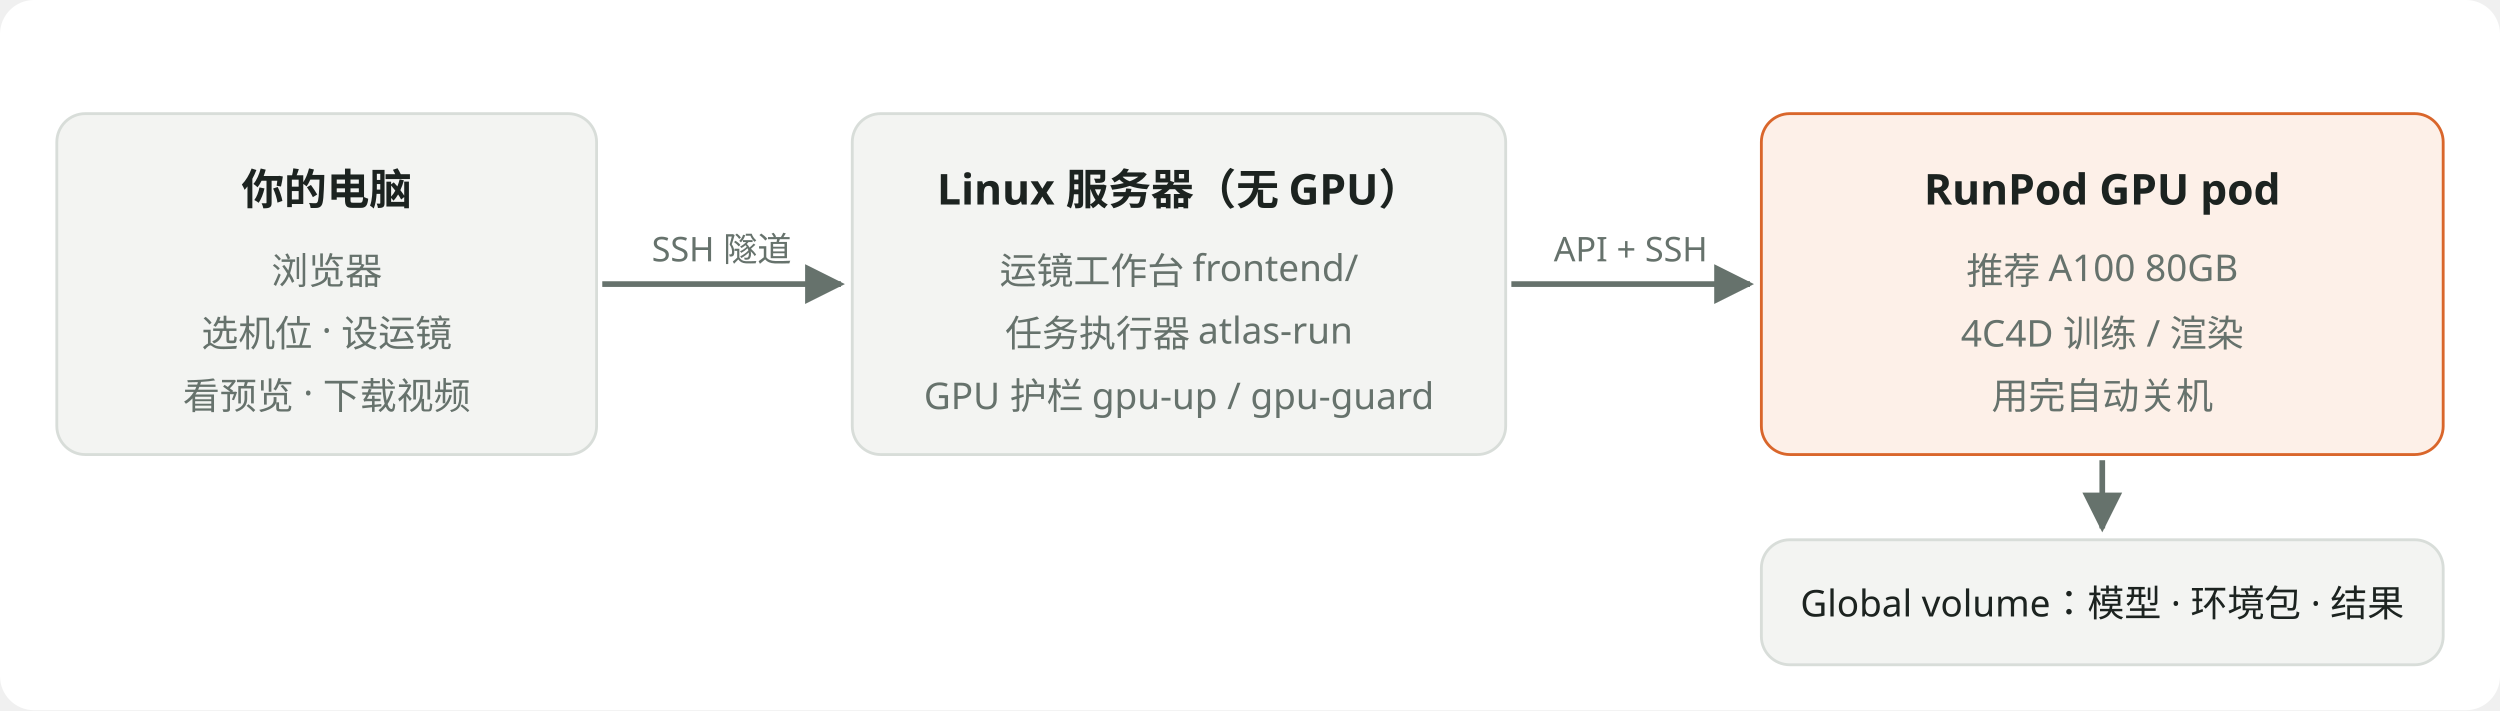
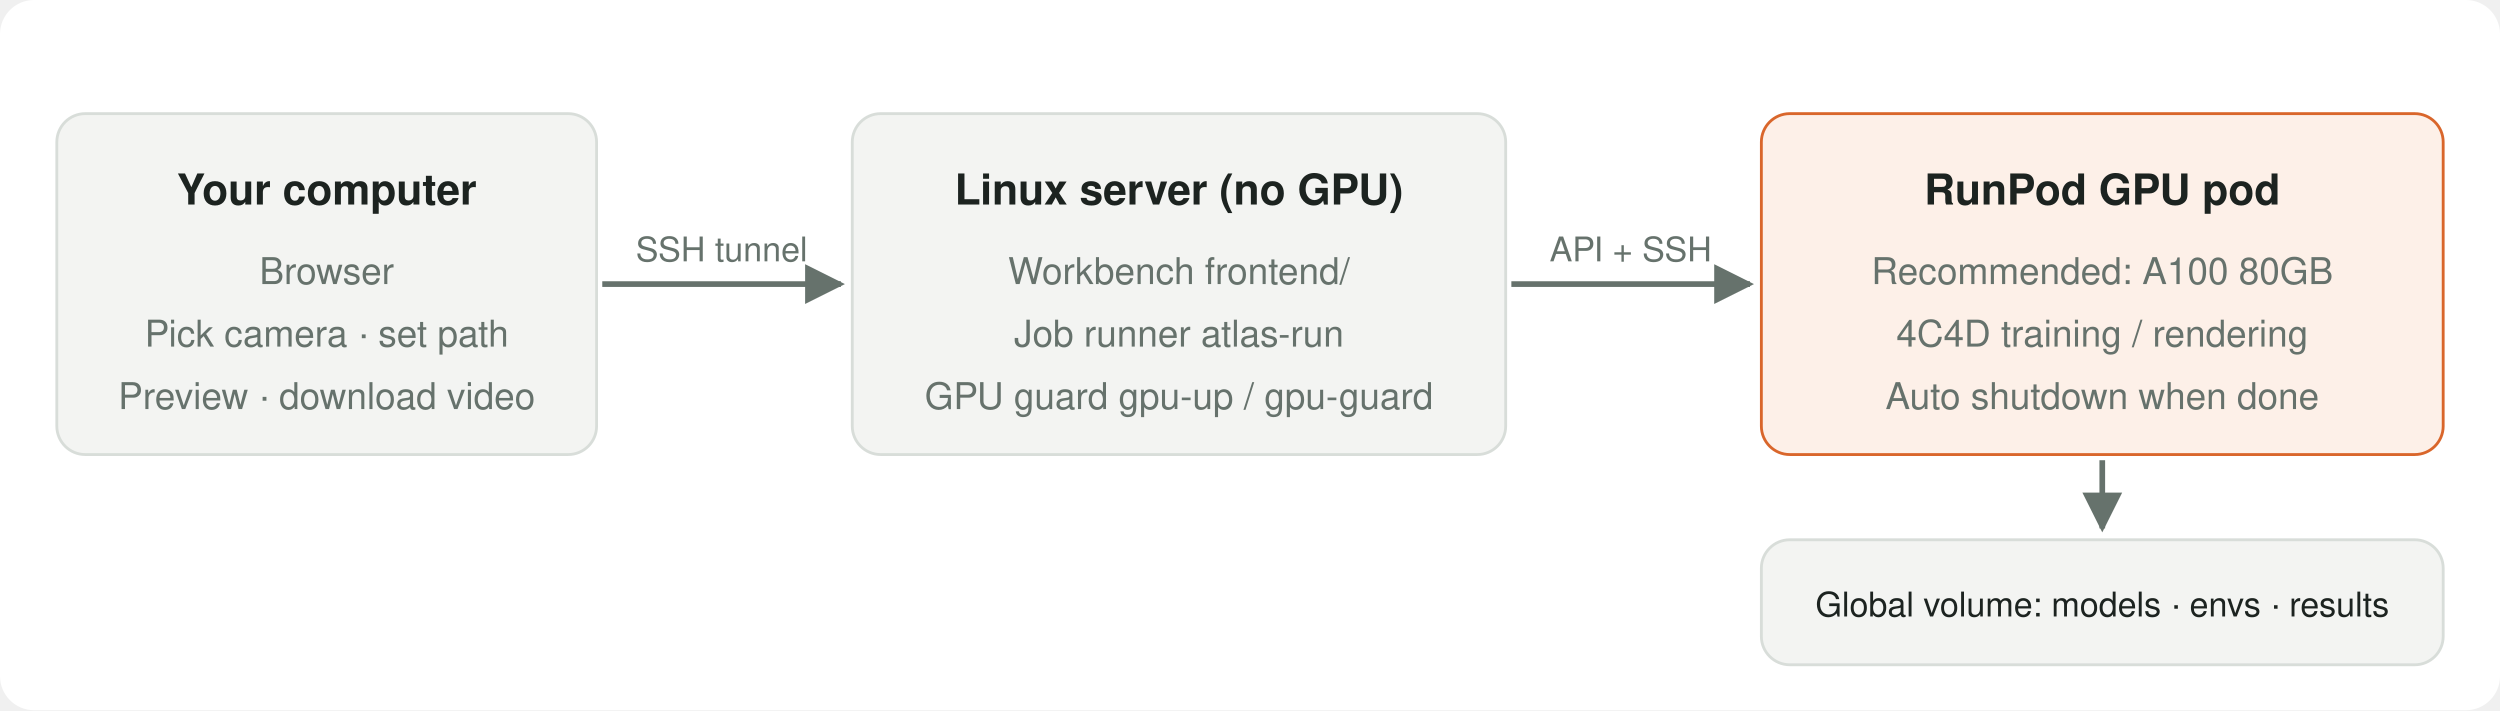
- <svg xmlns="http://www.w3.org/2000/svg" viewBox="0 0 880 250" width="880" height="250" font-family="PingFang SC, Noto Sans SC, Microsoft YaHei, sans-serif">
+ <svg xmlns="http://www.w3.org/2000/svg" viewBox="0 0 880 250" width="880" height="250" font-family="Helvetica, Arial, sans-serif">
  <rect width="880" height="250" rx="12" fill="#ffffff" />
  <defs>
    <marker id="a" viewBox="0 0 10 10" refX="9" refY="5" markerWidth="7" markerHeight="7" orient="auto">
      <path d="M0,0 L10,5 L0,10 z" fill="#66726c" />
    </marker>
  </defs>
  <g font-size="15" fill="#1c2320">
    <rect x="20" y="40" width="190" height="120" rx="10" fill="#f3f4f2" stroke="#d8ddd9" />
-     <text x="115" y="72" text-anchor="middle" font-weight="700">你的电脑</text>
-     <text x="115" y="100" text-anchor="middle" font-size="13" fill="#66726c">浏览器</text>
-     <text x="115" y="122" text-anchor="middle" font-size="13" fill="#66726c">选机位 · 设运镜</text>
-     <text x="115" y="144" text-anchor="middle" font-size="13" fill="#66726c">看预览 · 下载视频</text>
+     <text x="115" y="72" text-anchor="middle" font-weight="700">Your computer</text>
+     <text x="115" y="100" text-anchor="middle" font-size="13" fill="#66726c">Browser</text>
+     <text x="115" y="122" text-anchor="middle" font-size="13" fill="#66726c">Pick camera · set path</text>
+     <text x="115" y="144" text-anchor="middle" font-size="13" fill="#66726c">Preview · download video</text>
    <rect x="300" y="40" width="230" height="120" rx="10" fill="#f3f4f2" stroke="#d8ddd9" />
-     <text x="415" y="72" text-anchor="middle" font-weight="700">Linux 服务器（无 GPU）</text>
-     <text x="415" y="100" text-anchor="middle" font-size="13" fill="#66726c">运镜工作台 frontend/</text>
-     <text x="415" y="122" text-anchor="middle" font-size="13" fill="#66726c">任务执行器 atlas-run</text>
-     <text x="415" y="144" text-anchor="middle" font-size="13" fill="#66726c">GPU 护栏 gpu-up / gpu-guard</text>
+     <text x="415" y="72" text-anchor="middle" font-weight="700">Linux server (no GPU)</text>
+     <text x="415" y="100" text-anchor="middle" font-size="13" fill="#66726c">Workbench frontend/</text>
+     <text x="415" y="122" text-anchor="middle" font-size="13" fill="#66726c">Job runner atlas-run</text>
+     <text x="415" y="144" text-anchor="middle" font-size="13" fill="#66726c">GPU guard gpu-up / gpu-guard</text>
    <rect x="620" y="40" width="240" height="120" rx="10" fill="#fdf0e8" stroke="#d9662b" />
    <text x="740" y="72" text-anchor="middle" font-weight="700">RunPod GPU pod</text>
-     <text x="740" y="100" text-anchor="middle" font-size="13" fill="#66726c">推荐 A100 80GB</text>
-     <text x="740" y="122" text-anchor="middle" font-size="13" fill="#66726c">4C4D 训练 / 渲染</text>
-     <text x="740" y="144" text-anchor="middle" font-size="13" fill="#66726c">用完自动关机</text>
+     <text x="740" y="100" text-anchor="middle" font-size="13" fill="#66726c">Recommended: A100 80GB</text>
+     <text x="740" y="122" text-anchor="middle" font-size="13" fill="#66726c">4C4D training / rendering</text>
+     <text x="740" y="144" text-anchor="middle" font-size="13" fill="#66726c">Auto shutdown when done</text>
    <rect x="620" y="190" width="240" height="44" rx="10" fill="#f3f4f2" stroke="#d8ddd9" />
-     <text x="740" y="217" text-anchor="middle" font-size="13">Global volume：模型 · 环境包 · 结果</text>
+     <text x="740" y="217" text-anchor="middle" font-size="12">Global volume: models · envs · results</text>
  </g>
  <g stroke="#66726c" stroke-width="2" fill="none" marker-end="url(#a)">
    <path d="M212 100 H296" />
    <path d="M532 100 H616" />
    <path d="M740 162 V186" />
  </g>
  <g font-size="12" fill="#66726c" text-anchor="middle">
-     <text x="254" y="92">SSH 隧道</text>
+     <text x="254" y="92">SSH tunnel</text>
    <text x="574" y="92">API + SSH</text>
  </g>
</svg>
